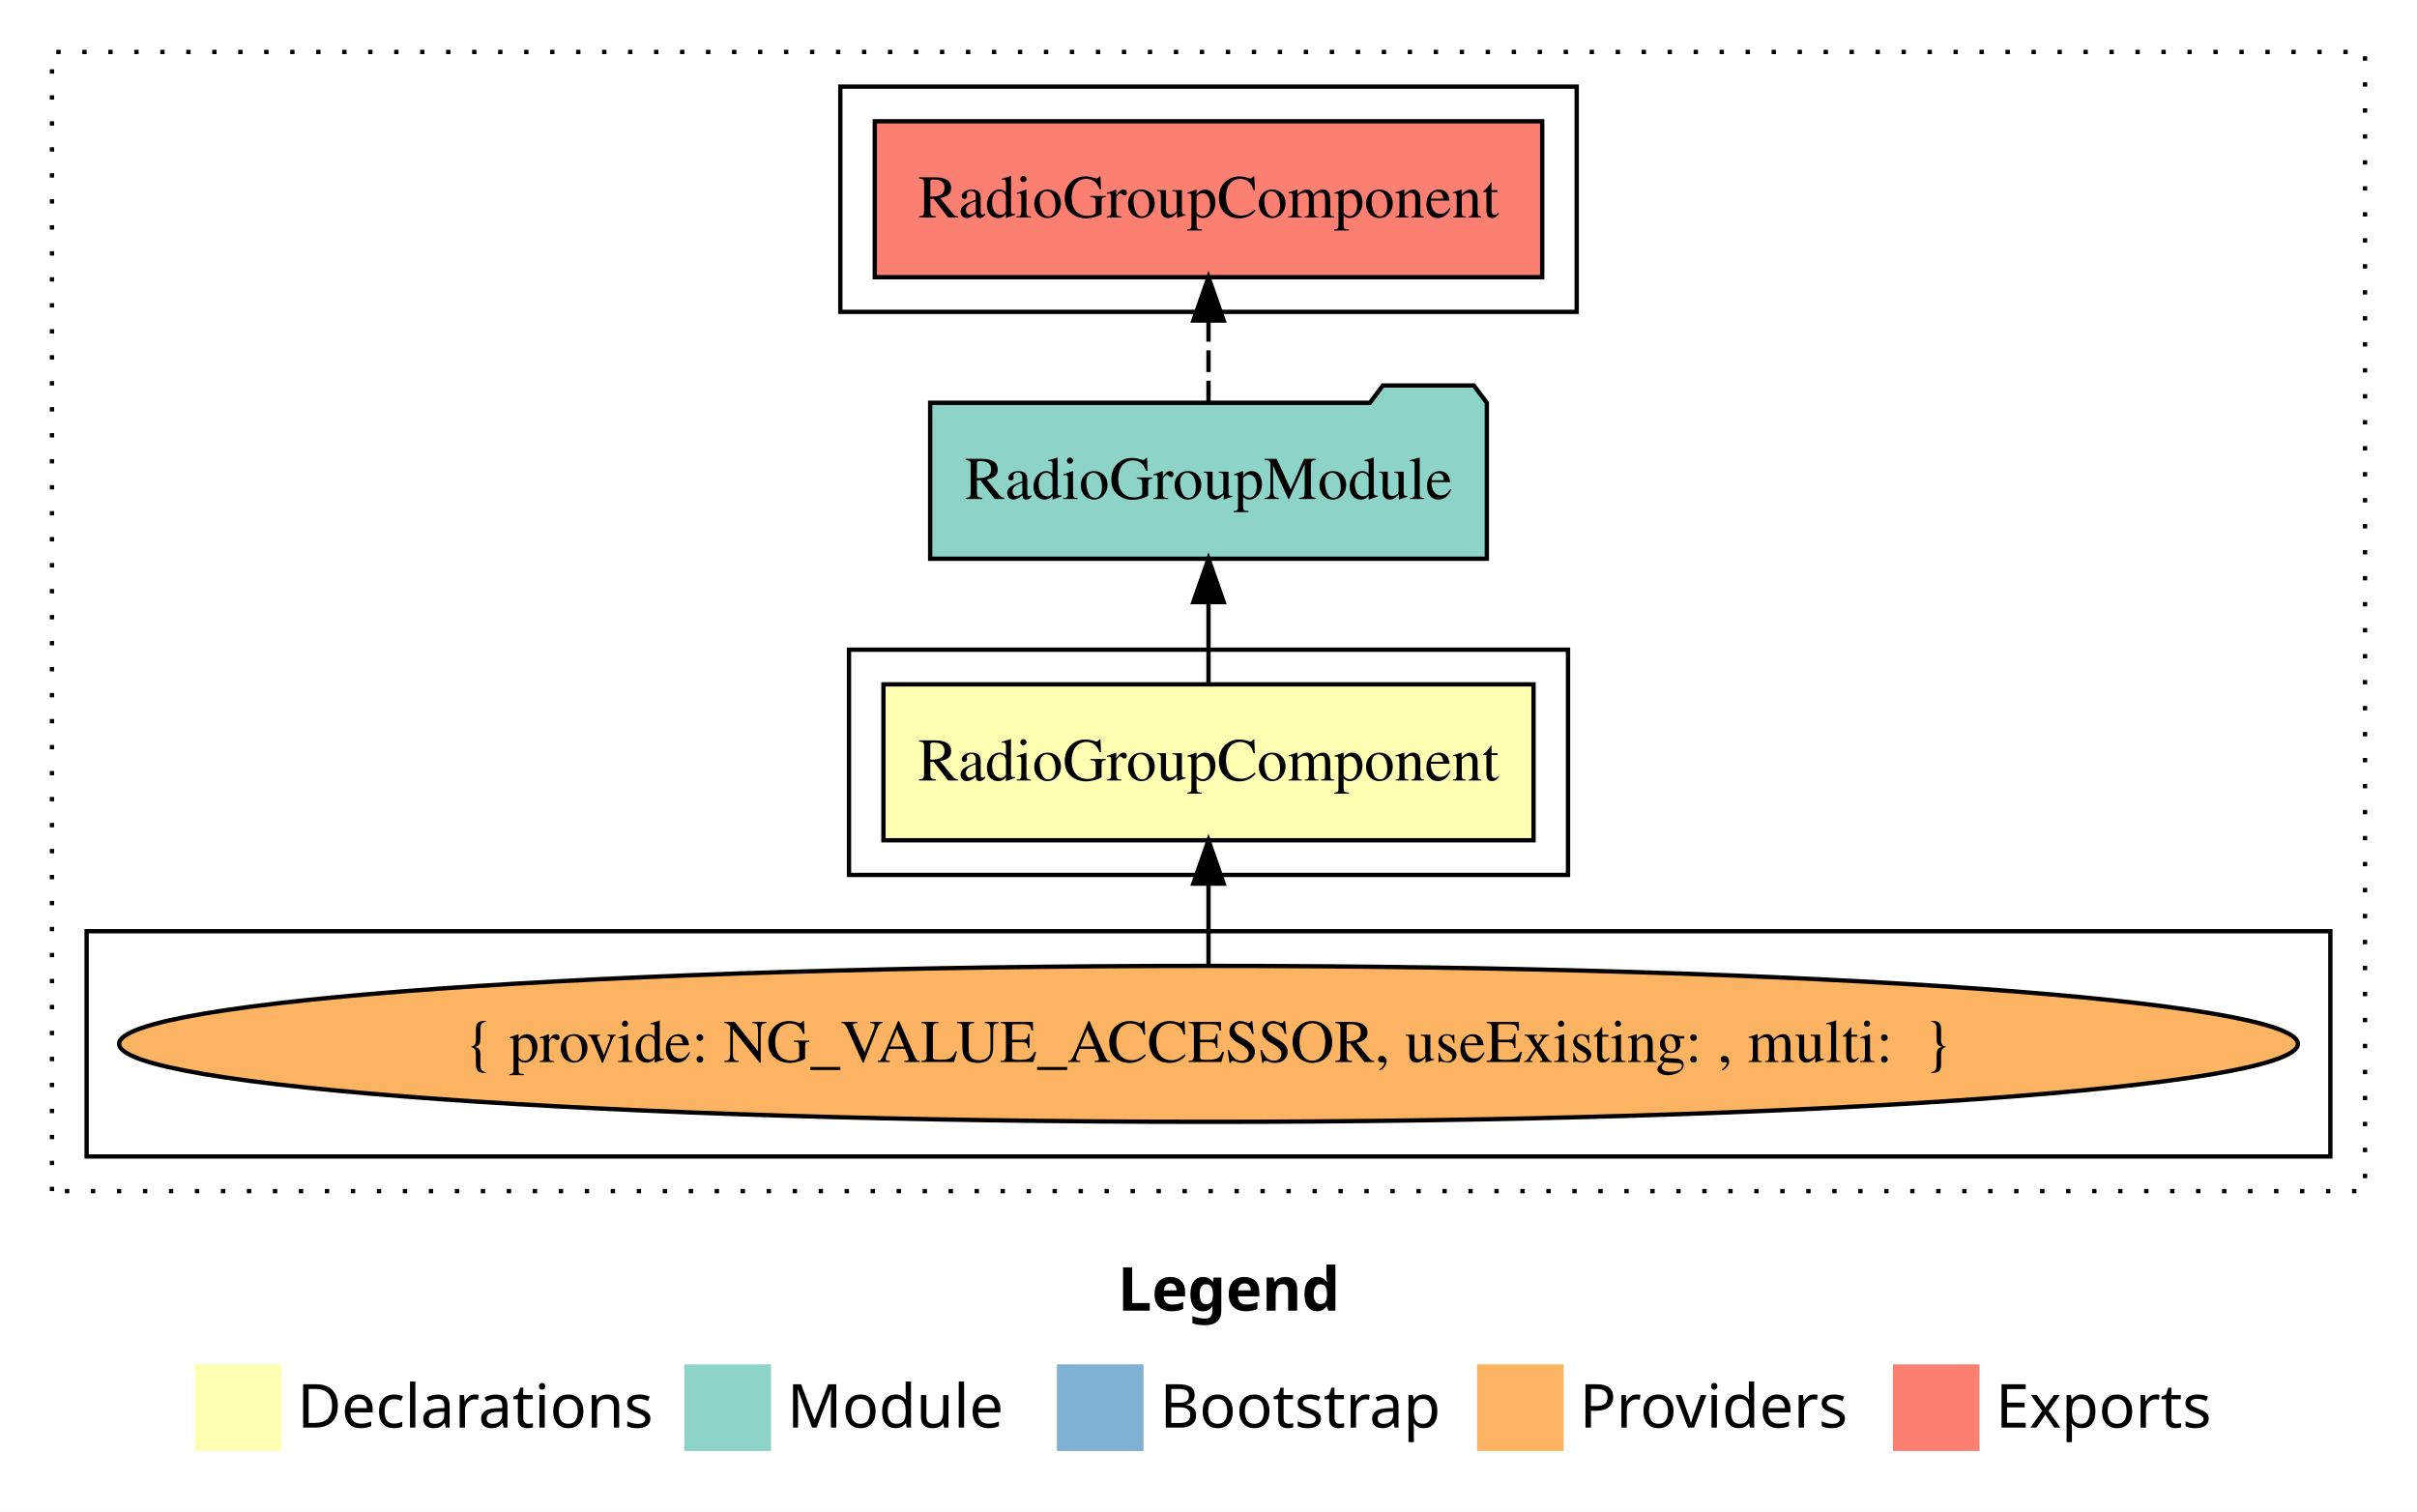
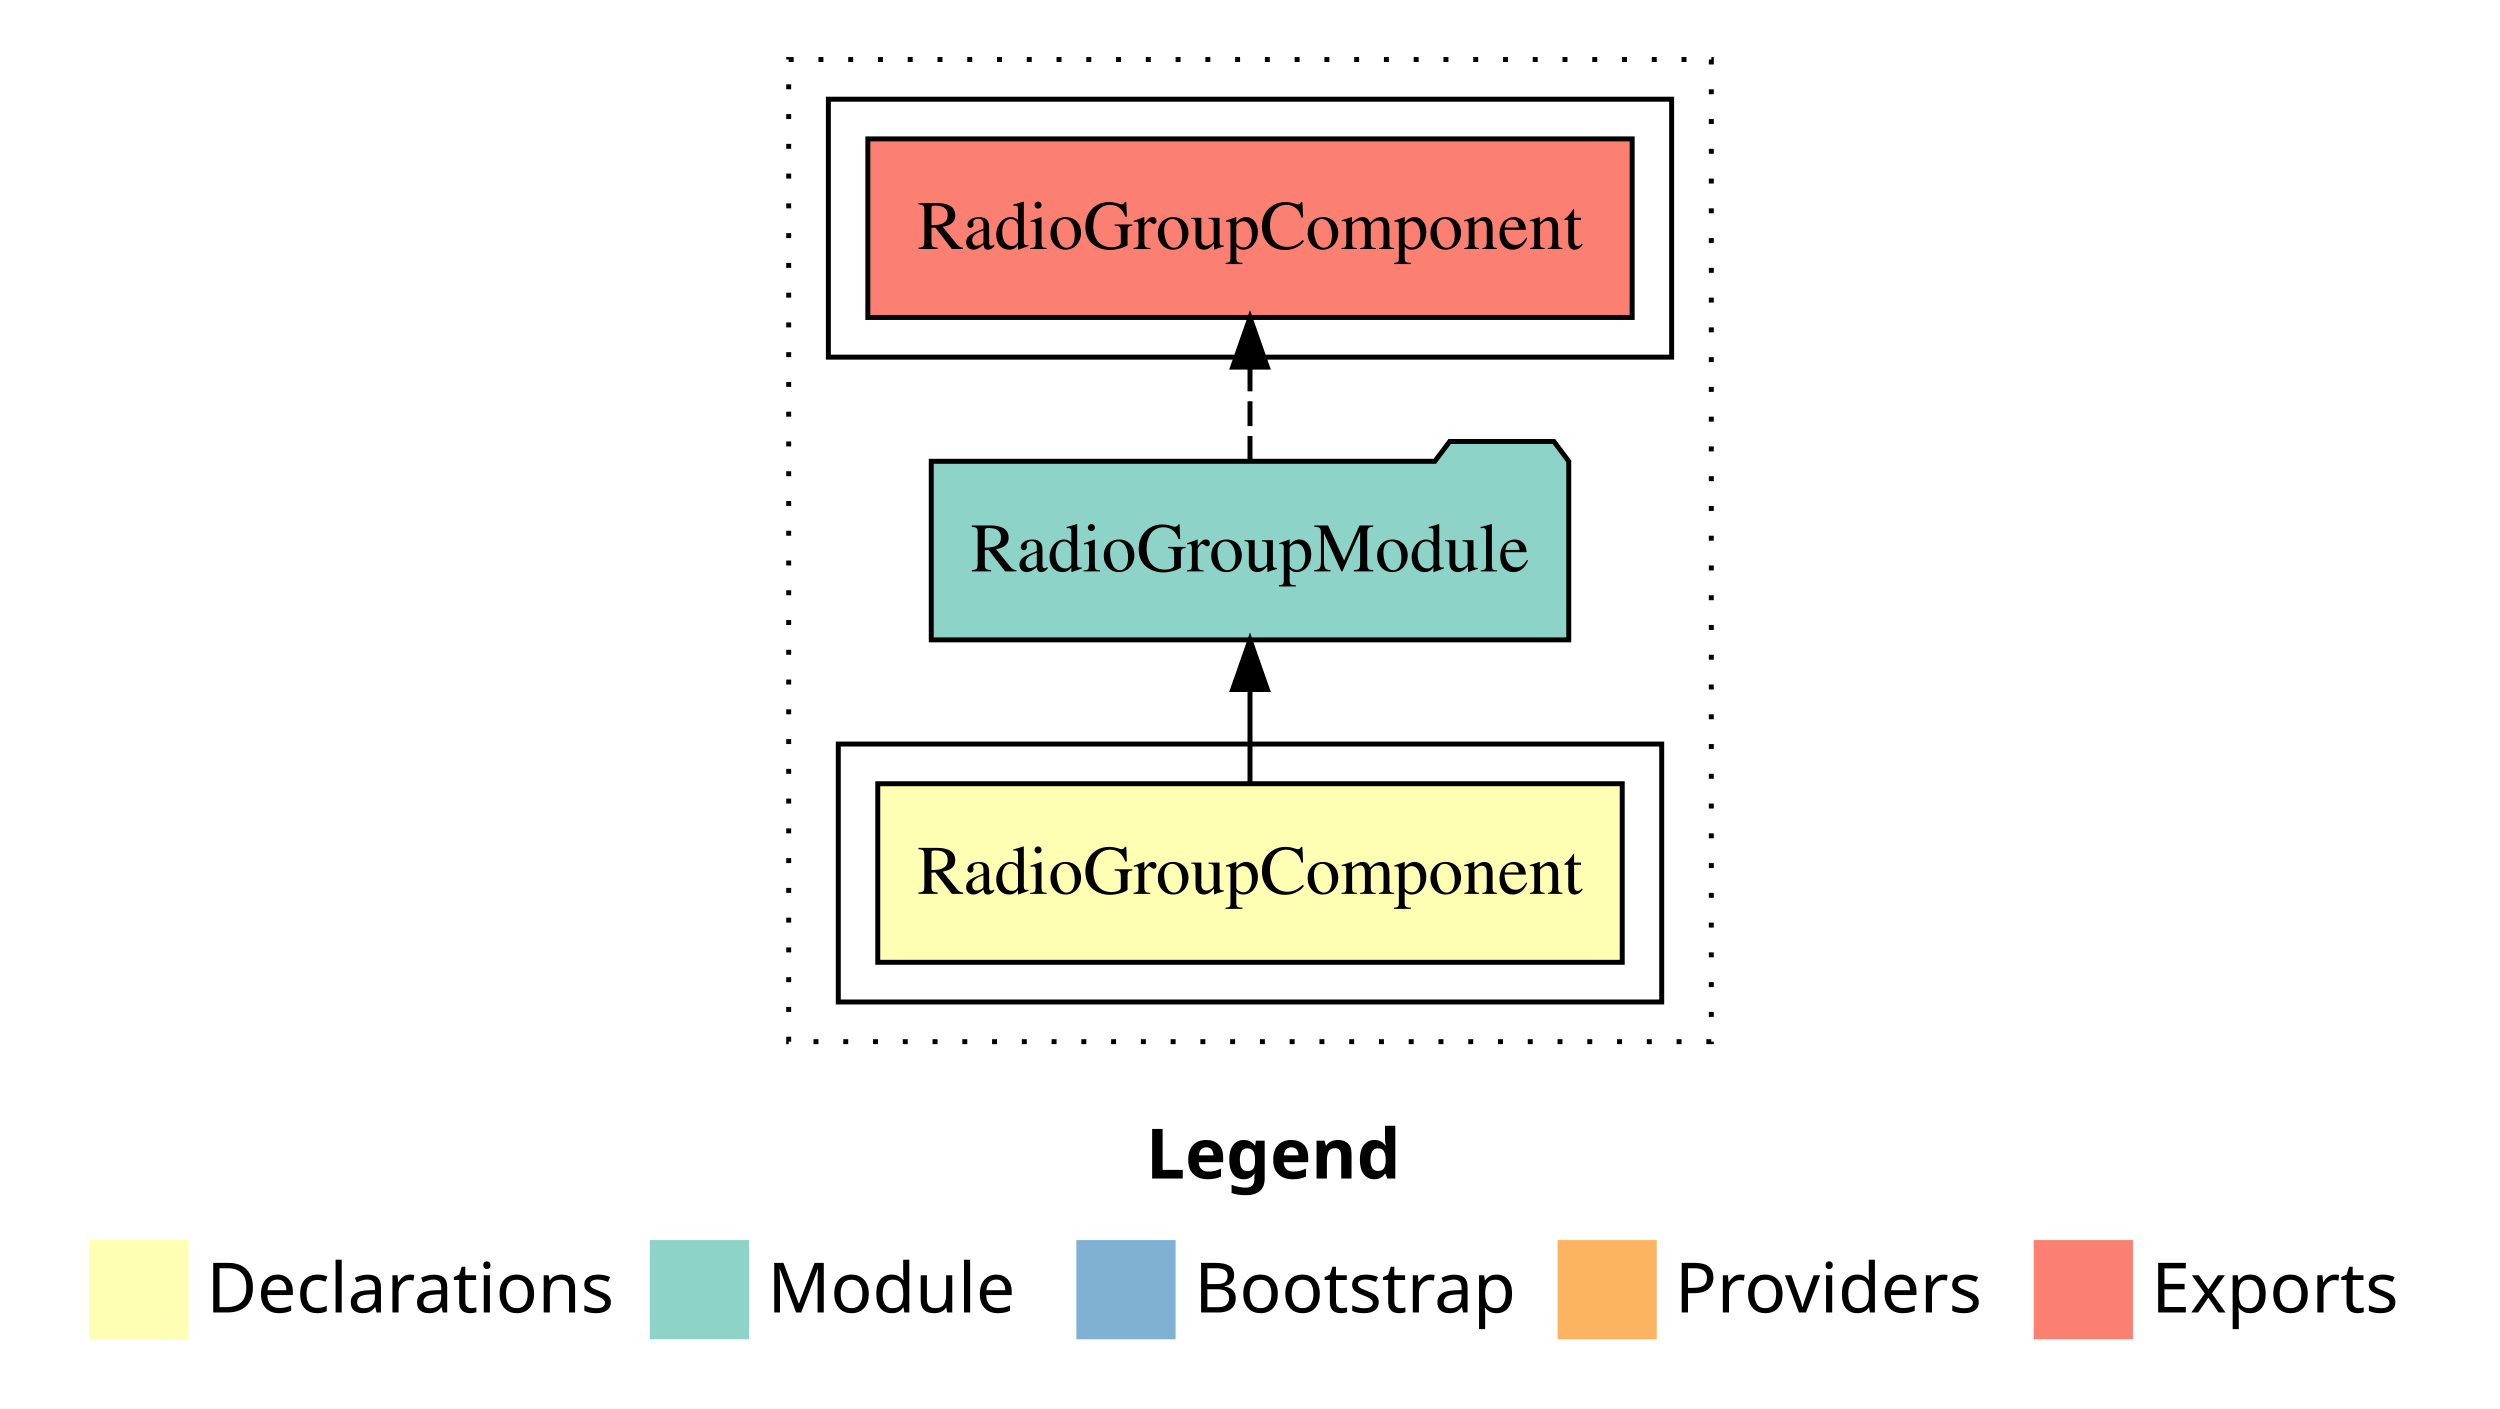
- <svg xmlns="http://www.w3.org/2000/svg" width="558pt" height="349pt" viewBox="0.00 0.00 558.00 349.00">
-   <g id="graph0" class="graph" transform="scale(1 1) rotate(0) translate(4 345)">
-     <polygon fill="#ffffff" stroke="transparent" points="-4,4 -4,-345 554,-345 554,4 -4,4" />
-     <text text-anchor="start" x="254.009" y="-42.4" font-family="sans-serif" font-weight="bold" font-size="14.00" fill="#000000">Legend</text>
-     <polygon fill="#ffffb3" stroke="transparent" points="41,-10 41,-30 61,-30 61,-10 41,-10" />
-     <text text-anchor="start" x="64.629" y="-15.4" font-family="sans-serif" font-size="14.00" fill="#000000">  Declarations</text>
-     <polygon fill="#8dd3c7" stroke="transparent" points="154,-10 154,-30 174,-30 174,-10 154,-10" />
-     <text text-anchor="start" x="177.725" y="-15.4" font-family="sans-serif" font-size="14.00" fill="#000000">  Module</text>
-     <polygon fill="#80b1d3" stroke="transparent" points="240,-10 240,-30 260,-30 260,-10 240,-10" />
-     <text text-anchor="start" x="263.781" y="-15.4" font-family="sans-serif" font-size="14.00" fill="#000000">  Bootstrap</text>
-     <polygon fill="#fdb462" stroke="transparent" points="337,-10 337,-30 357,-30 357,-10 337,-10" />
-     <text text-anchor="start" x="360.673" y="-15.4" font-family="sans-serif" font-size="14.00" fill="#000000">  Providers</text>
-     <polygon fill="#fb8072" stroke="transparent" points="433,-10 433,-30 453,-30 453,-10 433,-10" />
-     <text text-anchor="start" x="456.726" y="-15.4" font-family="sans-serif" font-size="14.00" fill="#000000">  Exports</text>
+ <svg xmlns="http://www.w3.org/2000/svg" width="504pt" height="284pt" viewBox="0.00 0.00 504.00 284.00">
+   <g id="graph0" class="graph" transform="scale(1 1) rotate(0) translate(4 280)">
+     <polygon fill="#ffffff" stroke="transparent" points="-4,4 -4,-280 500,-280 500,4 -4,4" />
+     <text text-anchor="start" x="227.009" y="-42.4" font-family="sans-serif" font-weight="bold" font-size="14.00" fill="#000000">Legend</text>
+     <polygon fill="#ffffb3" stroke="transparent" points="14,-10 14,-30 34,-30 34,-10 14,-10" />
+     <text text-anchor="start" x="37.629" y="-15.4" font-family="sans-serif" font-size="14.00" fill="#000000">  Declarations</text>
+     <polygon fill="#8dd3c7" stroke="transparent" points="127,-10 127,-30 147,-30 147,-10 127,-10" />
+     <text text-anchor="start" x="150.725" y="-15.4" font-family="sans-serif" font-size="14.00" fill="#000000">  Module</text>
+     <polygon fill="#80b1d3" stroke="transparent" points="213,-10 213,-30 233,-30 233,-10 213,-10" />
+     <text text-anchor="start" x="236.781" y="-15.4" font-family="sans-serif" font-size="14.00" fill="#000000">  Bootstrap</text>
+     <polygon fill="#fdb462" stroke="transparent" points="310,-10 310,-30 330,-30 330,-10 310,-10" />
+     <text text-anchor="start" x="333.673" y="-15.4" font-family="sans-serif" font-size="14.00" fill="#000000">  Providers</text>
+     <polygon fill="#fb8072" stroke="transparent" points="406,-10 406,-30 426,-30 426,-10 406,-10" />
+     <text text-anchor="start" x="429.726" y="-15.4" font-family="sans-serif" font-size="14.00" fill="#000000">  Exports</text>
    <g id="clust1" class="cluster">
-       <polygon fill="none" stroke="#000000" stroke-dasharray="1,5" points="8,-70 8,-333 542,-333 542,-70 8,-70" />
+       <polygon fill="none" stroke="#000000" stroke-dasharray="1,5" points="155,-70 155,-268 341,-268 341,-70 155,-70" />
    </g>
    <g id="clust2" class="cluster">
-       <polygon fill="none" stroke="#000000" points="192,-143 192,-195 358,-195 358,-143 192,-143" />
-     </g>
-     <g id="clust3" class="cluster">
-       <polygon fill="none" stroke="#000000" points="16,-78 16,-130 534,-130 534,-78 16,-78" />
+       <polygon fill="none" stroke="#000000" points="165,-78 165,-130 331,-130 331,-78 165,-78" />
    </g>
    <g id="clust5" class="cluster">
-       <polygon fill="none" stroke="#000000" points="190,-273 190,-325 360,-325 360,-273 190,-273" />
+       <polygon fill="none" stroke="#000000" points="163,-208 163,-260 333,-260 333,-208 163,-208" />
    </g>
    <g id="node1" class="node">
-       <polygon fill="#ffffb3" stroke="#000000" points="350.042,-187 199.958,-187 199.958,-151 350.042,-151 350.042,-187" />
-       <text text-anchor="middle" x="275" y="-164.8" font-family="Times,serif" font-size="14.00" fill="#000000">RadioGroupComponent</text>
+       <polygon fill="#ffffb3" stroke="#000000" points="323.042,-122 172.958,-122 172.958,-86 323.042,-86 323.042,-122" />
+       <text text-anchor="middle" x="248" y="-99.8" font-family="Times,serif" font-size="14.00" fill="#000000">RadioGroupComponent</text>
    </g>
    <g id="node2" class="node">
-       <polygon fill="#8dd3c7" stroke="#000000" points="339.259,-252 336.259,-256 315.259,-256 312.259,-252 210.741,-252 210.741,-216 339.259,-216 339.259,-252" />
-       <text text-anchor="middle" x="275" y="-229.8" font-family="Times,serif" font-size="14.00" fill="#000000">RadioGroupModule</text>
+       <polygon fill="#8dd3c7" stroke="#000000" points="312.259,-187 309.259,-191 288.259,-191 285.259,-187 183.741,-187 183.741,-151 312.259,-151 312.259,-187" />
+       <text text-anchor="middle" x="248" y="-164.8" font-family="Times,serif" font-size="14.00" fill="#000000">RadioGroupModule</text>
    </g>
    <g id="edge1" class="edge">
-       <path fill="none" stroke="#000000" d="M275,-187.106C275,-187.106 275,-205.991 275,-205.991" />
-       <polygon fill="#000000" stroke="#000000" points="271.5,-205.991 275,-215.991 278.5,-205.991 271.5,-205.991" />
-     </g>
-     <g id="node4" class="node">
-       <polygon fill="#fb8072" stroke="#000000" points="352.041,-317 197.959,-317 197.959,-281 352.041,-281 352.041,-317" />
-       <text text-anchor="middle" x="275" y="-294.8" font-family="Times,serif" font-size="14.00" fill="#000000">RadioGroupComponent </text>
-     </g>
-     <g id="edge3" class="edge">
-       <path fill="none" stroke="#000000" stroke-dasharray="5,2" d="M275,-252.106C275,-252.106 275,-270.991 275,-270.991" />
-       <polygon fill="#000000" stroke="#000000" points="271.5,-270.991 275,-280.991 278.5,-270.991 271.5,-270.991" />
+       <path fill="none" stroke="#000000" d="M248,-122.106C248,-122.106 248,-140.991 248,-140.991" />
+       <polygon fill="#000000" stroke="#000000" points="244.5,-140.991 248,-150.991 251.5,-140.991 244.5,-140.991" />
    </g>
    <g id="node3" class="node">
-       <ellipse fill="#fdb462" stroke="#000000" cx="275" cy="-104" rx="251.499" ry="18" />
-       <text text-anchor="middle" x="275" y="-99.8" font-family="Times,serif" font-size="14.00" fill="#000000">{ provide: NG_VALUE_ACCESSOR, useExisting: , multi:  }</text>
+       <polygon fill="#fb8072" stroke="#000000" points="325.041,-252 170.959,-252 170.959,-216 325.041,-216 325.041,-252" />
+       <text text-anchor="middle" x="248" y="-229.8" font-family="Times,serif" font-size="14.00" fill="#000000">RadioGroupComponent </text>
    </g>
    <g id="edge2" class="edge">
-       <path fill="none" stroke="#000000" d="M275,-122.106C275,-122.106 275,-140.991 275,-140.991" />
-       <polygon fill="#000000" stroke="#000000" points="271.5,-140.991 275,-150.991 278.5,-140.991 271.5,-140.991" />
+       <path fill="none" stroke="#000000" stroke-dasharray="5,2" d="M248,-187.106C248,-187.106 248,-205.991 248,-205.991" />
+       <polygon fill="#000000" stroke="#000000" points="244.5,-205.991 248,-215.991 251.5,-205.991 244.5,-205.991" />
    </g>
  </g>
</svg>
